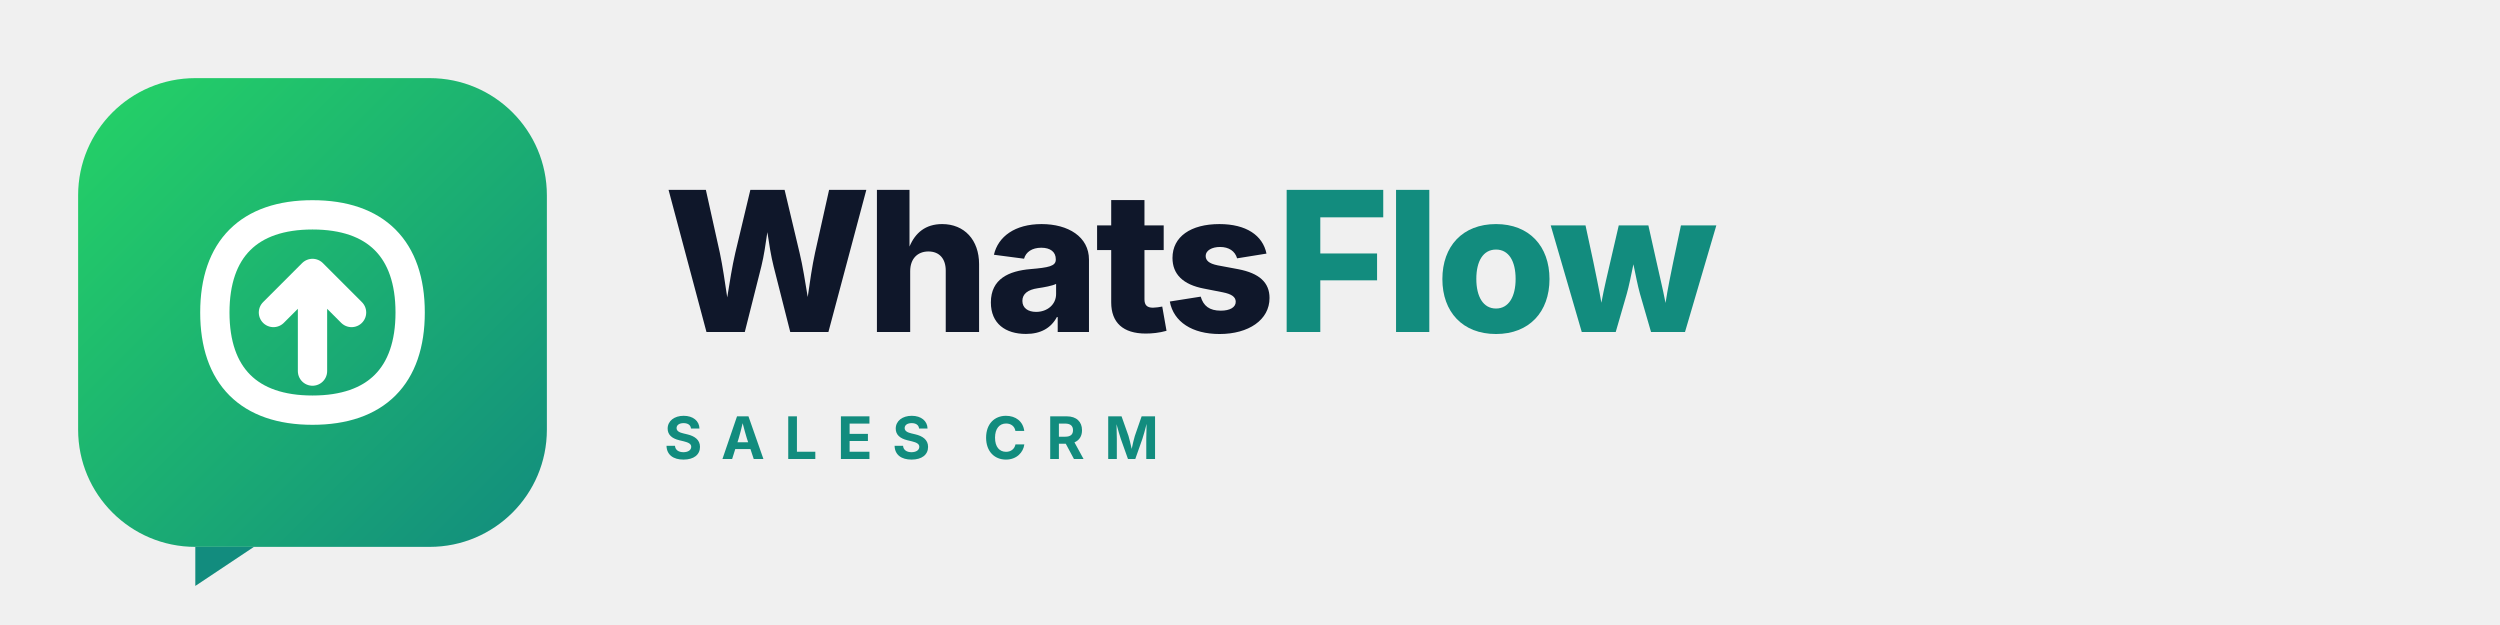
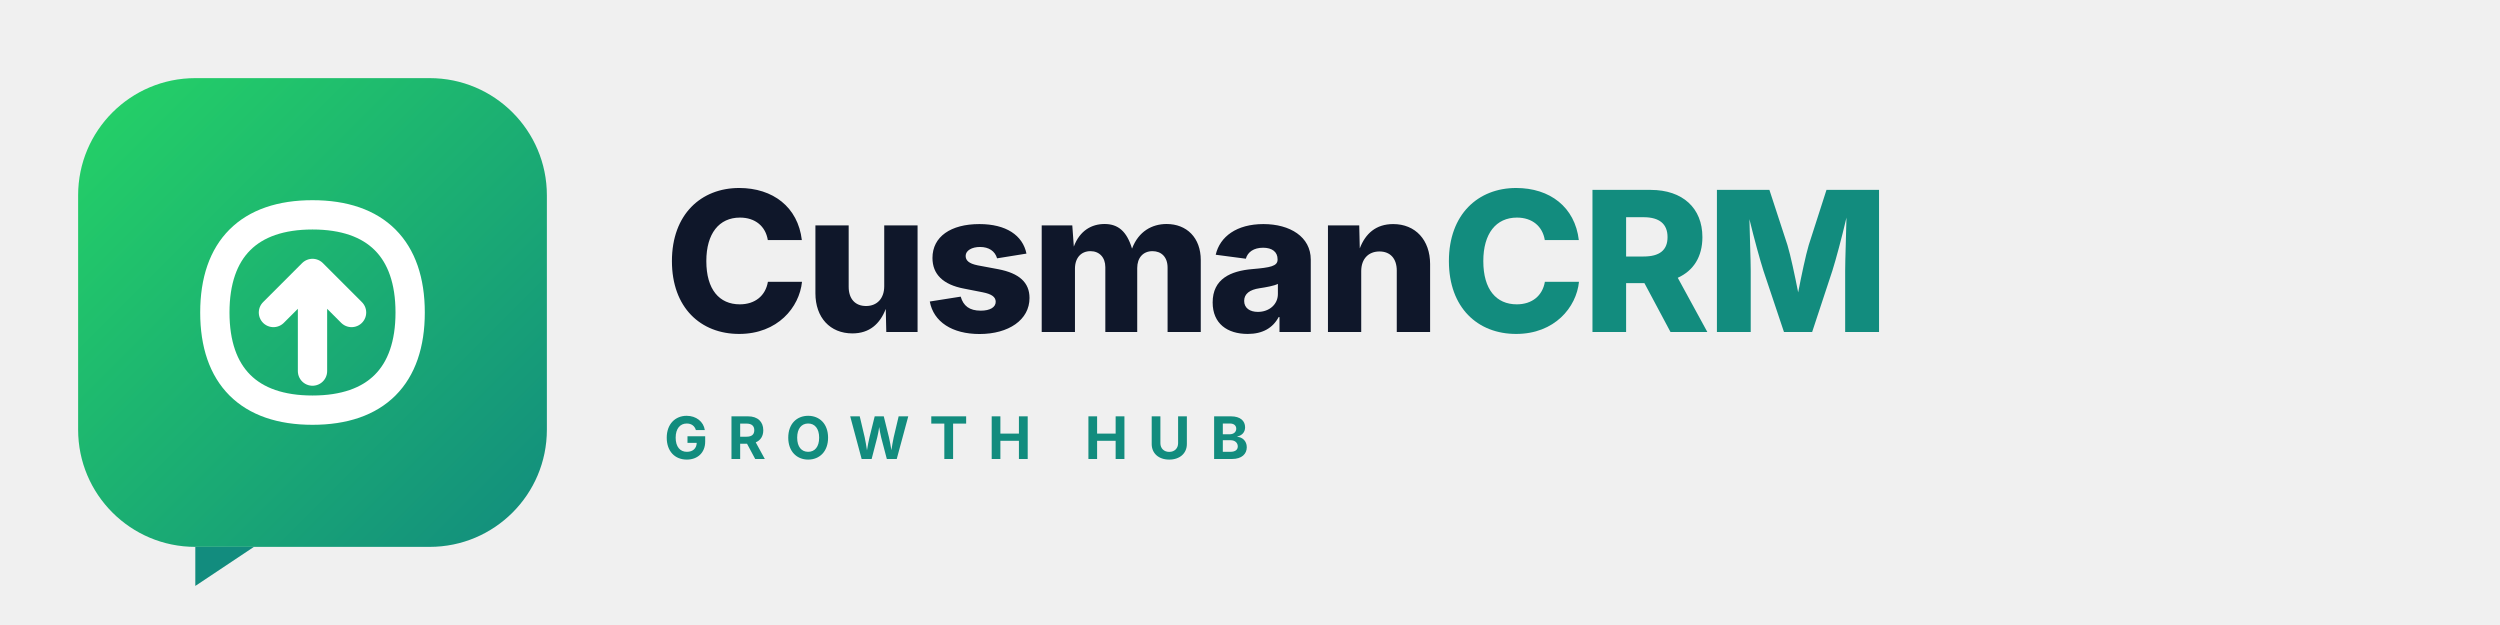
<svg xmlns="http://www.w3.org/2000/svg" viewBox="0 0 512 128" width="512" height="128">
  <defs>
    <linearGradient id="logoGradLight" x1="0%" y1="0%" x2="100%" y2="100%">
      <stop offset="0%" stop-color="#25D366" />
      <stop offset="100%" stop-color="#128C7E" />
    </linearGradient>
  </defs>
  <g transform="translate(16, 16)">
    <rect x="0" y="0" width="96" height="96" rx="24" fill="url(#logoGradLight)" />
    <path d="M24 96 L24 104 L36 96 Z" fill="#128C7E" />
    <path d="M28 48 C 28 35, 35 28, 48 28 C 61 28, 68 35, 68 48 C 68 61, 61 68, 48 68 C 35 68, 28 61, 28 48 Z" fill="none" stroke="#FFFFFF" stroke-width="6" />
    <path d="M40 48 L 48 40 L 56 48 M 48 40 L 48 60" fill="none" stroke="#FFFFFF" stroke-width="6" stroke-linecap="round" stroke-linejoin="round" />
  </g>
-   <text x="136" y="68" font-family="'Inter', sans-serif" font-size="40" font-weight="800" fill="#0F172A" letter-spacing="-1">Whats<tspan fill="#128C7E">Flow</tspan>
+   <text x="136" y="68" font-family="'Inter', sans-serif" font-size="40" font-weight="800" fill="#0F172A" letter-spacing="-1">Cusman<tspan fill="#128C7E"> CRM</tspan>
  </text>
-   <text x="136" y="94" font-family="'Inter', sans-serif" font-size="12" font-weight="700" fill="#128C7E" letter-spacing="4">SALES CRM</text>
+   <text x="136" y="94" font-family="'Inter', sans-serif" font-size="12" font-weight="700" fill="#128C7E" letter-spacing="4">GROWTH HUB</text>
</svg>
